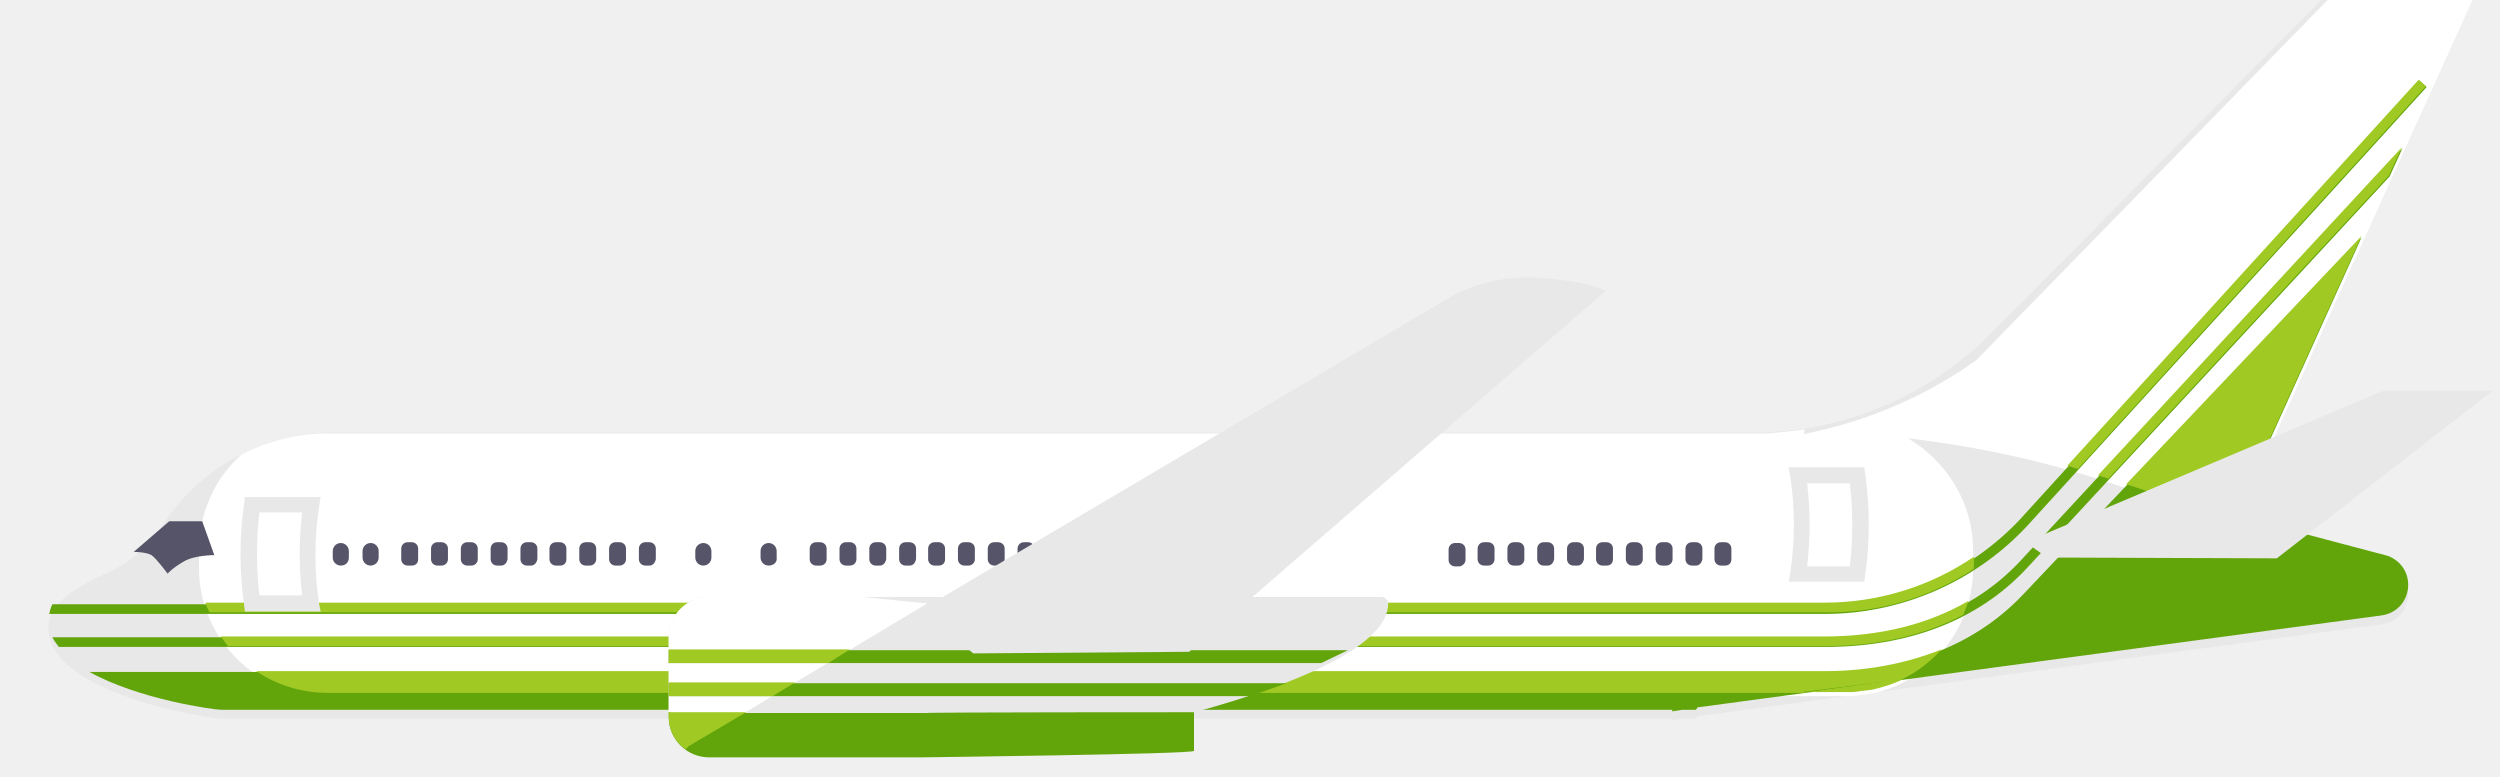
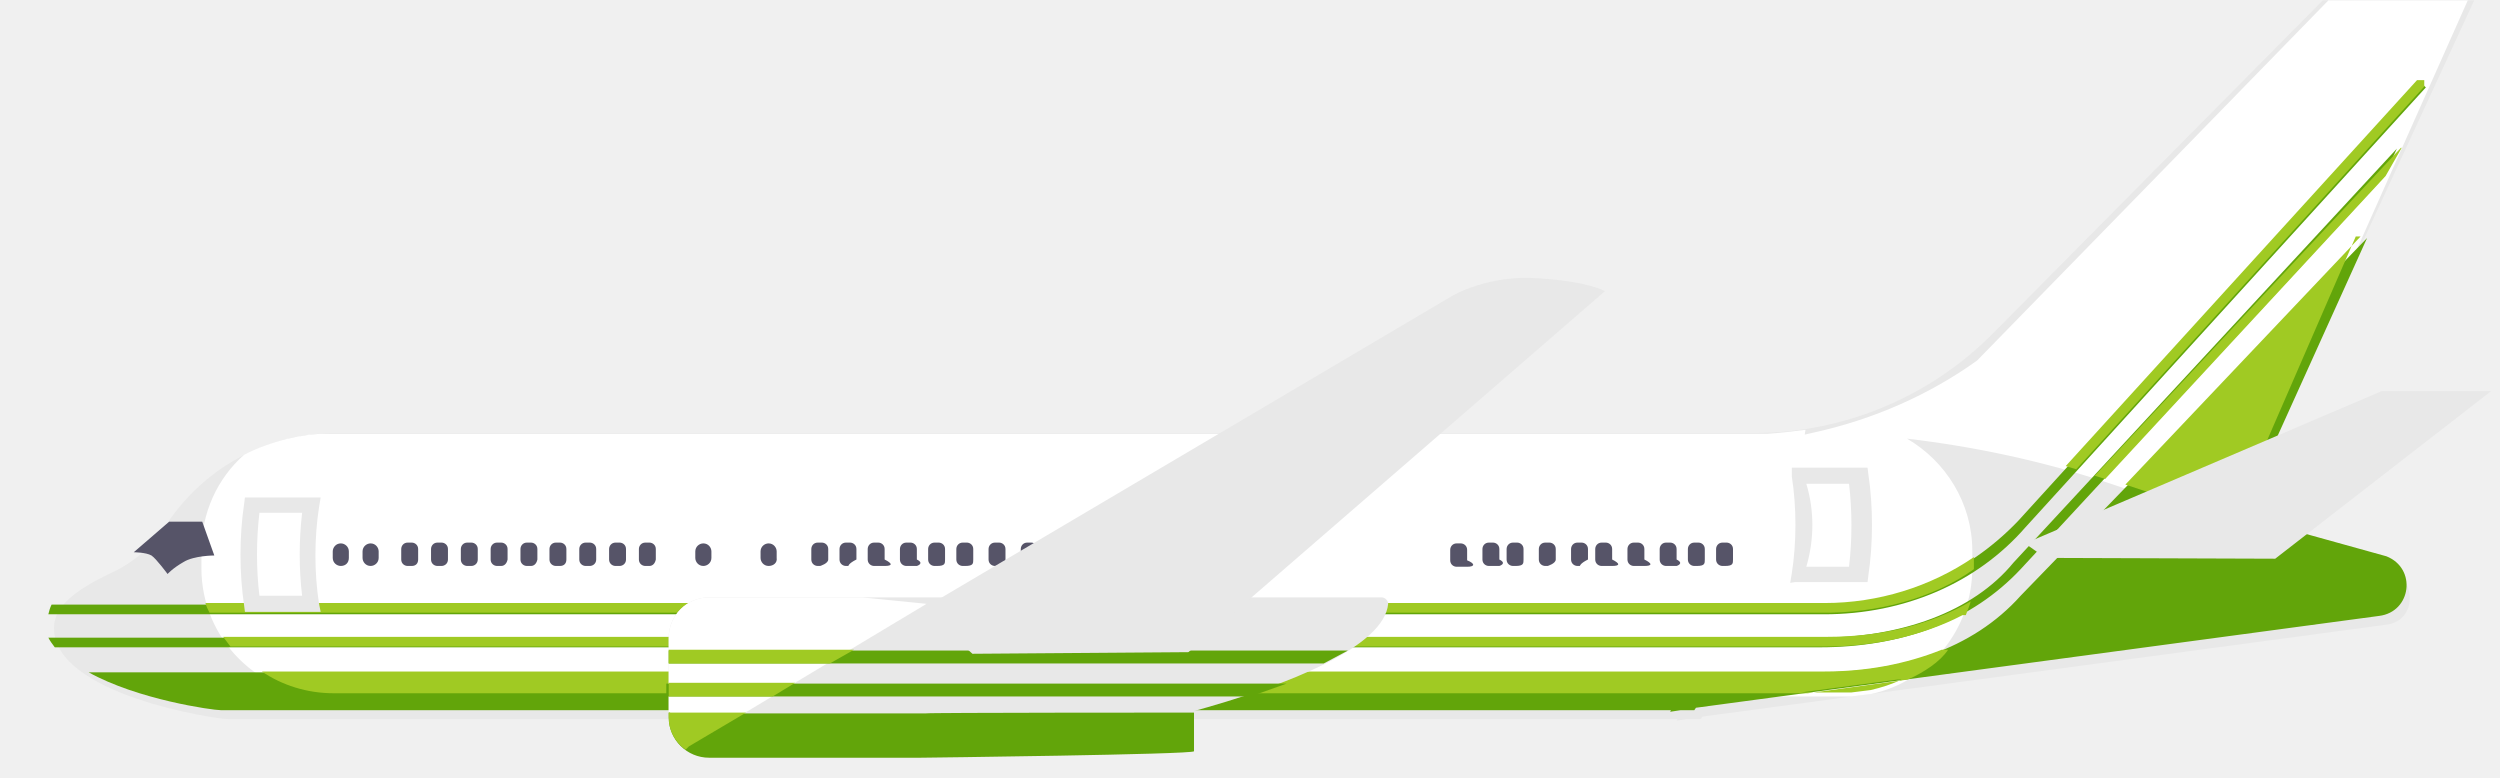
- <svg xmlns="http://www.w3.org/2000/svg" version="1.1" id="Layer_1" x="0px" y="0px" width="310.3px" height="96.4px" viewBox="0 0 310.3 96.4" enable-background="new 0 0 310.3 96.4" xml:space="preserve">
-   <path fill="#E8E8E8" d="M296.4,70.1l-18.9-5.1L306.9,0h-18.8l-40.9,41.3c-7.8,7.9-18.5,12.4-29.7,12.4H41.3  c-8.9,0-16.7,4.6-21.2,11.6c-1.7,2.6-4.2,4.7-7,5.9C8.7,73.2,6,75.2,6,77.9c0,8.3,20.1,11.3,21.5,11.3h180.1l-0.1,0.2l1.3-0.2h1.7  l0.2-0.3l84.8-11.4C299.5,77.1,300.2,71.6,296.4,70.1z" />
-   <path fill="none" d="M296.4,70.1l-18.9-5.1l-15.6-5.2c-8.1-2.7-16.5-4.5-25-5.5l-8.7-1l-0.8-0.9c-3.2,0.8-6.5,1.2-9.8,1.2H41.3  c-8.9,0-16.7,4.6-21.2,11.6c-1.7,2.6-4.2,4.7-7,5.9C8.7,73.2,6,75.2,6,77.9c0,8.3,20.1,11.3,21.5,11.3h180.1l-0.1,0.2l1.3-0.2h1.7  l0.2-0.3l84.8-11.4C299.5,77.1,300.2,71.6,296.4,70.1z" />
-   <path fill="#FFFFFF" d="M288.9,0c-6.7,6.9-43.6,44.7-43.6,44.7h0c-6,4.3-12.9,7.3-20.1,8.9l-1.3,0.3l0.1-0.6  c-1.6,0.2-3.2,0.4-4.8,0.5c0,0,0,0,0,0h-1.6H41.3c-0.5,0-0.9,0-1.4,0c0,0-0.1,0-0.1,0c-0.4,0-0.9,0.1-1.3,0.1c-0.1,0-0.1,0-0.2,0  C37.8,54,37.4,54,37,54.1c-0.1,0-0.1,0-0.2,0c-0.4,0.1-0.9,0.2-1.3,0.3c0,0-0.1,0-0.1,0c-1.9,0.5-3.7,1.1-5.4,2  c-3.3,2.9-5.3,7.2-5.3,11.9v2.2c0,8.8,7.2,15.9,15.9,15.9h188.4c0.3,0,0.6,0,0.9,0l2.4-0.3c7.2-1.5,12.6-8,12.6-15.6v-2.2  c0-5.9-3.3-11.1-8.1-13.9l0,0c8.5,1,16.9,2.8,25,5.5l15.6,5.2L306.9,0H288.9z" />
-   <path fill="#565468" d="M21,64.7h4.1l1.5,4.2c0,0-2.5,0-3.8,0.8c-1.4,0.8-2,1.5-2,1.5s-1.4-1.9-2-2.3c-0.7-0.4-2.2-0.4-2.2-0.4  L21,64.7z M43.3,69.2v-0.8c0-0.6-0.5-1-1-1l0,0c-0.6,0-1,0.5-1,1v0.8c0,0.6,0.5,1,1,1l0,0C42.9,70.2,43.3,69.8,43.3,69.2z   M80.6,70.2h-0.5c-0.4,0-0.8-0.3-0.8-0.8v-1.3c0-0.4,0.3-0.8,0.8-0.8h0.5c0.4,0,0.8,0.3,0.8,0.8v1.3C81.3,69.9,81,70.2,80.6,70.2z   M76.9,70.2h-0.5c-0.4,0-0.8-0.3-0.8-0.8v-1.3c0-0.4,0.3-0.8,0.8-0.8h0.5c0.4,0,0.8,0.3,0.8,0.8v1.3C77.7,69.9,77.3,70.2,76.9,70.2z   M73.2,70.2h-0.5c-0.4,0-0.8-0.3-0.8-0.8v-1.3c0-0.4,0.3-0.8,0.8-0.8h0.5c0.4,0,0.8,0.3,0.8,0.8v1.3C74,69.9,73.6,70.2,73.2,70.2z   M69.5,70.2H69c-0.4,0-0.8-0.3-0.8-0.8v-1.3c0-0.4,0.3-0.8,0.8-0.8h0.5c0.4,0,0.8,0.3,0.8,0.8v1.3C70.3,69.9,70,70.2,69.5,70.2z   M65.9,70.2h-0.5c-0.4,0-0.8-0.3-0.8-0.8v-1.3c0-0.4,0.3-0.8,0.8-0.8h0.5c0.4,0,0.8,0.3,0.8,0.8v1.3C66.6,69.9,66.3,70.2,65.9,70.2z   M62.2,70.2h-0.5c-0.4,0-0.8-0.3-0.8-0.8v-1.3c0-0.4,0.3-0.8,0.8-0.8h0.5c0.4,0,0.8,0.3,0.8,0.8v1.3C62.9,69.9,62.6,70.2,62.2,70.2z   M58.5,70.2H58c-0.4,0-0.8-0.3-0.8-0.8v-1.3c0-0.4,0.3-0.8,0.8-0.8h0.5c0.4,0,0.8,0.3,0.8,0.8v1.3C59.3,69.9,58.9,70.2,58.5,70.2z   M54.8,70.2h-0.5c-0.4,0-0.8-0.3-0.8-0.8v-1.3c0-0.4,0.3-0.8,0.8-0.8h0.5c0.4,0,0.8,0.3,0.8,0.8v1.3C55.6,69.9,55.2,70.2,54.8,70.2z   M51.1,70.2h-0.5c-0.4,0-0.8-0.3-0.8-0.8v-1.3c0-0.4,0.3-0.8,0.8-0.8h0.5c0.4,0,0.8,0.3,0.8,0.8v1.3C51.9,69.9,51.6,70.2,51.1,70.2z   M46,70.2L46,70.2c-0.6,0-1-0.5-1-1v-0.8c0-0.6,0.5-1,1-1l0,0c0.6,0,1,0.5,1,1v0.8C47,69.8,46.5,70.2,46,70.2z M95.4,70.2L95.4,70.2  c-0.6,0-1-0.5-1-1v-0.8c0-0.6,0.5-1,1-1l0,0c0.6,0,1,0.5,1,1v0.8C96.5,69.8,96,70.2,95.4,70.2z M131.2,70.2h-0.5  c-0.4,0-0.8-0.3-0.8-0.8v-1.3c0-0.4,0.3-0.8,0.8-0.8h0.5c0.4,0,0.8,0.3,0.8,0.8v1.3C132,69.9,131.7,70.2,131.2,70.2z M127.6,70.2  h-0.5c-0.4,0-0.8-0.3-0.8-0.8v-1.3c0-0.4,0.3-0.8,0.8-0.8h0.5c0.4,0,0.8,0.3,0.8,0.8v1.3C128.3,69.9,128,70.2,127.6,70.2z   M123.9,70.2h-0.5c-0.4,0-0.8-0.3-0.8-0.8v-1.3c0-0.4,0.3-0.8,0.8-0.8h0.5c0.4,0,0.8,0.3,0.8,0.8v1.3  C124.7,69.9,124.3,70.2,123.9,70.2z M120.2,70.2h-0.5c-0.4,0-0.8-0.3-0.8-0.8v-1.3c0-0.4,0.3-0.8,0.8-0.8h0.5c0.4,0,0.8,0.3,0.8,0.8  v1.3C121,69.9,120.6,70.2,120.2,70.2z M116.5,70.2H116c-0.4,0-0.8-0.3-0.8-0.8v-1.3c0-0.4,0.3-0.8,0.8-0.8h0.5  c0.4,0,0.8,0.3,0.8,0.8v1.3C117.3,69.9,117,70.2,116.5,70.2z M112.9,70.2h-0.5c-0.4,0-0.8-0.3-0.8-0.8v-1.3c0-0.4,0.3-0.8,0.8-0.8  h0.5c0.4,0,0.8,0.3,0.8,0.8v1.3C113.6,69.9,113.3,70.2,112.9,70.2z M109.2,70.2h-0.5c-0.4,0-0.8-0.3-0.8-0.8v-1.3  c0-0.4,0.3-0.8,0.8-0.8h0.5c0.4,0,0.8,0.3,0.8,0.8v1.3C109.9,69.9,109.6,70.2,109.2,70.2z M105.5,70.2H105c-0.4,0-0.8-0.3-0.8-0.8  v-1.3c0-0.4,0.3-0.8,0.8-0.8h0.5c0.4,0,0.8,0.3,0.8,0.8v1.3C106.3,69.9,105.9,70.2,105.5,70.2z M101.8,70.2h-0.5  c-0.4,0-0.8-0.3-0.8-0.8v-1.3c0-0.4,0.3-0.8,0.8-0.8h0.5c0.4,0,0.8,0.3,0.8,0.8v1.3C102.6,69.9,102.2,70.2,101.8,70.2z M87.3,70.2  L87.3,70.2c-0.6,0-1-0.5-1-1v-0.8c0-0.6,0.5-1,1-1l0,0c0.6,0,1,0.5,1,1v0.8C88.3,69.8,87.8,70.2,87.3,70.2z M214.1,70.2h-0.5  c-0.4,0-0.8-0.3-0.8-0.8v-1.3c0-0.4,0.3-0.8,0.8-0.8h0.5c0.4,0,0.8,0.3,0.8,0.8v1.3C214.9,69.9,214.6,70.2,214.1,70.2z M210.5,70.2  H210c-0.4,0-0.8-0.3-0.8-0.8v-1.3c0-0.4,0.3-0.8,0.8-0.8h0.5c0.4,0,0.8,0.3,0.8,0.8v1.3C211.2,69.9,210.9,70.2,210.5,70.2z   M206.8,70.2h-0.5c-0.4,0-0.8-0.3-0.8-0.8v-1.3c0-0.4,0.3-0.8,0.8-0.8h0.5c0.4,0,0.8,0.3,0.8,0.8v1.3  C207.6,69.9,207.2,70.2,206.8,70.2z M203.1,70.2h-0.5c-0.4,0-0.8-0.3-0.8-0.8v-1.3c0-0.4,0.3-0.8,0.8-0.8h0.5c0.4,0,0.8,0.3,0.8,0.8  v1.3C203.9,69.9,203.5,70.2,203.1,70.2z M199.4,70.2h-0.5c-0.4,0-0.8-0.3-0.8-0.8v-1.3c0-0.4,0.3-0.8,0.8-0.8h0.5  c0.4,0,0.8,0.3,0.8,0.8v1.3C200.2,69.9,199.9,70.2,199.4,70.2z M195.8,70.2h-0.5c-0.4,0-0.8-0.3-0.8-0.8v-1.3c0-0.4,0.3-0.8,0.8-0.8  h0.5c0.4,0,0.8,0.3,0.8,0.8v1.3C196.5,69.9,196.2,70.2,195.8,70.2z M192.1,70.2h-0.5c-0.4,0-0.8-0.3-0.8-0.8v-1.3  c0-0.4,0.3-0.8,0.8-0.8h0.5c0.4,0,0.8,0.3,0.8,0.8v1.3C192.8,69.9,192.5,70.2,192.1,70.2z M188.4,70.2h-0.5c-0.4,0-0.8-0.3-0.8-0.8  v-1.3c0-0.4,0.3-0.8,0.8-0.8h0.5c0.4,0,0.8,0.3,0.8,0.8v1.3C189.2,69.9,188.8,70.2,188.4,70.2z M184.7,70.2h-0.5  c-0.4,0-0.8-0.3-0.8-0.8v-1.3c0-0.4,0.3-0.8,0.8-0.8h0.5c0.4,0,0.8,0.3,0.8,0.8v1.3C185.5,69.9,185.1,70.2,184.7,70.2z M181.1,70.3  h-0.5c-0.4,0-0.8-0.3-0.8-0.8v-1.3c0-0.4,0.3-0.8,0.8-0.8h0.5c0.4,0,0.8,0.3,0.8,0.8v1.3C181.9,69.9,181.5,70.3,181.1,70.3z" />
-   <path fill="#62A50A" d="M226.5,76.2H6.1c0.1-0.4,0.2-0.8,0.4-1.2h220c9.1,0,17.8-3.8,24.1-10.4l49.7-54.6l0.9,0.8l-49.7,54.6  C245,72.3,235.9,76.2,226.5,76.2z M226.5,79.1H6.5c0.2,0.4,0.5,0.8,0.8,1.2h219.2c10.4,0,19-3.3,25-9.7l45.1-48.7l1.6-3.5  l-47.6,51.4C244.8,75.9,236.5,79.1,226.5,79.1z M226.5,83.4H11.1c6.1,3.4,15.4,4.7,16.4,4.7h180.1l-0.1,0.2l1.3-0.2h1.7l0.2-0.3  l84.8-11.4c4-0.5,4.7-5.9,0.9-7.4L277.5,64l15.6-34.5L251,73.9C244.6,80.6,235.7,83.4,226.5,83.4z" />
-   <path fill="#A0CA23" d="M236.2,84.3c-1.2,0.6-2.5,1-3.8,1.3l-2.4,0.3c-0.3,0-0.6,0-0.9,0h-5.4L236.2,84.3z M245,70.6  c0-0.2,0-0.4,0-0.6v-0.9c-5.4,3.7-11.9,5.7-18.5,5.7h-201c0.1,0.4,0.3,0.8,0.5,1.2h200.5C233.1,76.1,239.5,74.2,245,70.6z   M300.2,9.9l-43.6,47.9c0.4,0.1,0.9,0.3,1.3,0.4l43.2-47.5L300.2,9.9z M243.7,76.3c0.2-0.6,0.5-1.2,0.6-1.7c-5,2.9-11,4.4-17.9,4.4  h-199c0.3,0.4,0.6,0.8,0.9,1.2h198.1C233,80.2,238.8,78.9,243.7,76.3z M298.1,18.3L260.4,59c0.4,0.1,0.9,0.3,1.3,0.4l34.8-37.6  L298.1,18.3z M293.1,29.3l-29.2,30.8l13.6,4.5l0.3-0.7l-0.3-0.1L293.1,29.3z M241,80.6c-4.5,1.8-9.4,2.7-14.5,2.7H31.8  c2.5,1.7,5.6,2.7,8.9,2.7h183l12.4-1.7C238,83.4,239.6,82.1,241,80.6z" />
-   <path fill="none" d="M114.3,74.1h-7.2l8,0.8C115.1,74.5,114.8,74.1,114.3,74.1z" />
-   <path fill="#E8E8E8" d="M116.5,94H88c-2.8,0-5-2.3-5-5v-9.9c0-2.8,2.3-5,5-5h83.5c0.4,0,0.8,0.4,0.8,0.8v0  C172.3,85.4,127,94,116.5,94z" />
-   <path fill="none" d="M85.4,92.6L85,93c0.8,0.6,1.8,1,3,1h26.3c0.4,0,0.8-0.4,0.8-0.8V74.9L85.4,92.6z" />
-   <path fill="#FFFFFF" d="M115.1,74.9l-8-0.8H88c-2.8,0-5,2.3-5,5V89c0,1.6,0.8,3.1,2.1,4l0.4-0.4L115.1,74.9z" />
-   <path fill="#62A50A" d="M164,82.3H83v-1.6h84.3L164,82.3z M83,86.4h72.2l4.5-1.6H83V86.4z M83.2,88.4H83V89c0,2.8,2.3,5,5,5h26.3  c0.4,0,33.9-0.4,33.9-0.8v-4.8c-0.1,0-33.3,0-33.3,0.1H83.2z" />
-   <polygon fill="none" points="83,88.4 83.2,88.4 92.5,88.4 95.9,86.4 83,86.4 " />
-   <polygon fill="none" points="83,84.7 98.7,84.7 102.8,82.3 83,82.3 " />
-   <path fill="none" d="M105.5,80.6l9.6-5.7l-8-0.8H88c-2.8,0-5,2.3-5,5v1.5H105.5z" />
-   <polygon fill="#A0CA23" points="83,82.3 102.8,82.3 105.5,80.6 83,80.6 " />
-   <polygon fill="#A0CA23" points="83,86.4 95.9,86.4 98.7,84.7 83,84.7 " />
-   <path fill="#A0CA23" d="M83,88.4V89c0,1.6,0.8,3.1,2.1,4l0.4-0.4l7.1-4.2h-9.3H83z" />
-   <path fill="none" d="M83,88.4h0.3h31.7c0,0,0.1-0.1,0.2-0.1v-2H83V88.4z" />
-   <path fill="#E8E8E8" d="M39.8,75.9h-9.4l-0.1-0.8c-0.6-4-0.6-8.6,0-12.6l0.1-0.8h9.4l-0.2,1.2c-0.6,3.8-0.6,8.2,0,12L39.8,75.9z   M32.2,73.9h5.3c-0.4-3.3-0.4-6.9,0-10.3h-5.3C31.8,67,31.8,70.6,32.2,73.9z M222,72.3l0.2-1.2c0.6-3.8,0.6-8.2,0-12L222,58h9.4  l0.1,0.8c0.6,4,0.6,8.6,0,12.6l-0.1,0.8H222z M224.3,70.3h5.3c0.4-3.3,0.4-7,0-10.3h-5.3C224.7,63.3,224.7,66.9,224.3,70.3z   M114.3,75.7l66-39c0,0,4.5-2.7,10.8-2.2c6.3,0.4,8.2,1.6,8.2,1.6l-51.7,44.8l-26.8,0.2L114.3,75.7z M251.4,67.3l2.7,1.9l28.5,0.1  l26.8-20.8h-13.6L251.4,67.3z" />
-   <path fill="none" d="M307.7,49.8l-11.9-1.3h13.6L307.7,49.8z M181.3,36.2h17.9l0.2-0.1c0,0-1.8-1.2-8.2-1.6  C186.5,34.2,182.9,35.5,181.3,36.2z" />
+ <svg xmlns="http://www.w3.org/2000/svg" xml:space="preserve" height="96.4px" viewBox="0 0 310.3 96.4" width="310px" version="1.1" y="0px" x="0px" enable-background="new 0 0 310.3 96.4">
+   <path d="m296 70.1l-18.9-5.1 30-65h-18.8l-40.9 41.3c-7.8 7.9-18.5 12.4-29.7 12.4h-176c-8.9 0-16.7 4.6-21.2 11.6-1.7 2.6-4.2 4.7-7 5.9-4.1 2-6.8 4-6.8 6.7 0 8.3 20.1 11.3 21.5 11.3h180l-0.1 0.2 1.3-0.2h1.7l0.2-0.3 84.8-11.4c4-0.4 4-5.9 0-7.4z" fill="#E8E8E8" />
+   <path d="m296 70.1l-18.9-5.1-15.6-5.2c-8.1-2.7-16.5-4.5-25-5.5l-8.7-1-0.8-0.9c-3.2 0.8-6.5 1.2-9.8 1.2h-175c-8.9 0-16.7 4.6-21.2 11.6-1.7 2.6-4.2 4.7-7 5.9-4.1 2.1-6.8 4.1-6.8 6.8 0 8.3 20.1 11.3 21.5 11.3h180l-0.1 0.2 1.3-0.2h1.7l0.2-0.3 84.8-11.4c4-0.4 4-5.9 0-7.4z" fill="none" />
+   <path d="m289 0c-6.7 6.9-43.6 44.7-43.6 44.7-6 4.3-12.9 7.3-20.1 8.9l-1.3 0.3 0.1-0.6c-1.6 0.2-3.2 0.4-4.8 0.5h-178-1.4-0.1c-0.4 0-0.9 0.1-1.3 0.1h-0.2c-0.2 0.1-0.6 0.1-1 0.2h-0.2c-0.4 0.1-0.9 0.2-1.3 0.3h-0.1c-1.9 0.5-3.7 1.1-5.4 2-3.3 2.9-5.3 7.2-5.3 11.9v2.2c0 8.8 7.2 15.9 15.9 15.9h188 0.9l2.4-0.3c7.2-1.5 12.6-8 12.6-15.6v-2.2c0-5.9-3.3-11.1-8.1-13.9 8.5 1 16.9 2.8 25 5.5l15.6 5.2 29-65.1h-18z" fill="#fff" />
+   <path d="m21 64.7h4.1l1.5 4.2s-2.5 0-3.8 0.8c-1.4 0.8-2 1.5-2 1.5s-1.4-1.9-2-2.3c-0.7-0.4-2.2-0.4-2.2-0.4l4.4-3.8zm22.3 4.5v-0.8c0-0.6-0.5-1-1-1-0.6 0-1 0.5-1 1v0.8c0 0.6 0.5 1 1 1 0.6 0 1-0.4 1-1zm37.3 1h-0.5c-0.4 0-0.8-0.3-0.8-0.8v-1.3c0-0.4 0.3-0.8 0.8-0.8h0.5c0.4 0 0.8 0.3 0.8 0.8v1.3c-0.1 0.5-0.4 0.8-0.8 0.8zm-3.7 0h-0.5c-0.4 0-0.8-0.3-0.8-0.8v-1.3c0-0.4 0.3-0.8 0.8-0.8h0.5c0.4 0 0.8 0.3 0.8 0.8v1.3c0 0.5-0.4 0.8-0.8 0.8zm-3.7 0h-0.5c-0.4 0-0.8-0.3-0.8-0.8v-1.3c0-0.4 0.3-0.8 0.8-0.8h0.5c0.4 0 0.8 0.3 0.8 0.8v1.3c0 0.5-0.4 0.8-0.8 0.8zm-3.7 0h-0.5c-0.4 0-0.8-0.3-0.8-0.8v-1.3c0-0.4 0.3-0.8 0.8-0.8h0.5c0.4 0 0.8 0.3 0.8 0.8v1.3c0 0.5-0.3 0.8-0.8 0.8zm-3.6 0h-0.5c-0.4 0-0.8-0.3-0.8-0.8v-1.3c0-0.4 0.3-0.8 0.8-0.8h0.5c0.4 0 0.8 0.3 0.8 0.8v1.3c-0.1 0.5-0.4 0.8-0.8 0.8zm-3.7 0h-0.5c-0.4 0-0.8-0.3-0.8-0.8v-1.3c0-0.4 0.3-0.8 0.8-0.8h0.5c0.4 0 0.8 0.3 0.8 0.8v1.3c-0.1 0.5-0.4 0.8-0.8 0.8zm-3.7 0h-0.5c-0.4 0-0.8-0.3-0.8-0.8v-1.3c0-0.4 0.3-0.8 0.8-0.8h0.5c0.4 0 0.8 0.3 0.8 0.8v1.3c0 0.5-0.4 0.8-0.8 0.8zm-3.7 0h-0.5c-0.4 0-0.8-0.3-0.8-0.8v-1.3c0-0.4 0.3-0.8 0.8-0.8h0.5c0.4 0 0.8 0.3 0.8 0.8v1.3c0 0.5-0.4 0.8-0.8 0.8zm-3.7 0h-0.5c-0.4 0-0.8-0.3-0.8-0.8v-1.3c0-0.4 0.3-0.8 0.8-0.8h0.5c0.4 0 0.8 0.3 0.8 0.8v1.3c0 0.5-0.3 0.8-0.8 0.8zm-5.1 0c-0.6 0-1-0.5-1-1v-0.8c0-0.6 0.5-1 1-1 0.6 0 1 0.5 1 1v0.8c0 0.6-0.5 1-1 1zm49.4 0c-0.6 0-1-0.5-1-1v-0.8c0-0.6 0.5-1 1-1 0.6 0 1 0.5 1 1v0.8c0.1 0.6-0.4 1-1 1zm35.6 0h-0.5c-0.4 0-0.8-0.3-0.8-0.8v-1.3c0-0.4 0.3-0.8 0.8-0.8h0.5c0.4 0 0.8 0.3 0.8 0.8v1.3c1 0.5 1 0.8 0 0.8zm-3 0h-0.5c-0.4 0-0.8-0.3-0.8-0.8v-1.3c0-0.4 0.3-0.8 0.8-0.8h0.5c0.4 0 0.8 0.3 0.8 0.8v1.3c-1 0.5-1 0.8-1 0.8zm-4 0h-0.5c-0.4 0-0.8-0.3-0.8-0.8v-1.3c0-0.4 0.3-0.8 0.8-0.8h0.5c0.4 0 0.8 0.3 0.8 0.8v1.3c0 0.5-1 0.8-1 0.8zm-4 0h-0.5c-0.4 0-0.8-0.3-0.8-0.8v-1.3c0-0.4 0.3-0.8 0.8-0.8h0.5c0.4 0 0.8 0.3 0.8 0.8v1.3c0 0.5 0 0.8-1 0.8zm-4 0c-0.4 0-0.8-0.3-0.8-0.8v-1.3c0-0.4 0.3-0.8 0.8-0.8h0.5c0.4 0 0.8 0.3 0.8 0.8v1.3c0 0.5 0 0.8-1 0.8zm-3 0h-0.5c-0.4 0-0.8-0.3-0.8-0.8v-1.3c0-0.4 0.3-0.8 0.8-0.8h0.5c0.4 0 0.8 0.3 0.8 0.8v1.3c1 0.5 0 0.8 0 0.8zm-4 0h-0.5c-0.4 0-0.8-0.3-0.8-0.8v-1.3c0-0.4 0.3-0.8 0.8-0.8h0.5c0.4 0 0.8 0.3 0.8 0.8v1.3c1 0.5 1 0.8 0 0.8zm-3 0h-1c-0.4 0-0.8-0.3-0.8-0.8v-1.3c0-0.4 0.3-0.8 0.8-0.8h0.5c0.4 0 0.8 0.3 0.8 0.8v1.3c-1 0.5-1 0.8-1 0.8zm-4 0h-0.5c-0.4 0-0.8-0.3-0.8-0.8v-1.3c0-0.4 0.3-0.8 0.8-0.8h0.5c0.4 0 0.8 0.3 0.8 0.8v1.3c0 0.5-1 0.8-1 0.8zm-14.7 0c-0.6 0-1-0.5-1-1v-0.8c0-0.6 0.5-1 1-1 0.6 0 1 0.5 1 1v0.8c0 0.6-0.5 1-1 1zm127 0h-0.5c-0.4 0-0.8-0.3-0.8-0.8v-1.3c0-0.4 0.3-0.8 0.8-0.8h0.5c0.4 0 0.8 0.3 0.8 0.8v1.3c0 0.5 0 0.8-1 0.8zm-4 0c-0.4 0-0.8-0.3-0.8-0.8v-1.3c0-0.4 0.3-0.8 0.8-0.8h0.5c0.4 0 0.8 0.3 0.8 0.8v1.3c0 0.5 0 0.8-1 0.8zm-3 0h-0.5c-0.4 0-0.8-0.3-0.8-0.8v-1.3c0-0.4 0.3-0.8 0.8-0.8h0.5c0.4 0 0.8 0.3 0.8 0.8v1.3c1 0.5 0 0.8 0 0.8zm-4 0h-0.5c-0.4 0-0.8-0.3-0.8-0.8v-1.3c0-0.4 0.3-0.8 0.8-0.8h0.5c0.4 0 0.8 0.3 0.8 0.8v1.3c1 0.5 1 0.8 0 0.8zm-4 0h-0.5c-0.4 0-0.8-0.3-0.8-0.8v-1.3c0-0.4 0.3-0.8 0.8-0.8h0.5c0.4 0 0.8 0.3 0.8 0.8v1.3c1 0.5 1 0.8 0 0.8zm-3 0h-0.5c-0.4 0-0.8-0.3-0.8-0.8v-1.3c0-0.4 0.3-0.8 0.8-0.8h0.5c0.4 0 0.8 0.3 0.8 0.8v1.3c-1 0.5-1 0.8-1 0.8zm-4 0h-0.5c-0.4 0-0.8-0.3-0.8-0.8v-1.3c0-0.4 0.3-0.8 0.8-0.8h0.5c0.4 0 0.8 0.3 0.8 0.8v1.3c0 0.5-1 0.8-1 0.8zm-4 0h-0.5c-0.4 0-0.8-0.3-0.8-0.8v-1.3c0-0.4 0.3-0.8 0.8-0.8h0.5c0.4 0 0.8 0.3 0.8 0.8v1.3c0 0.5 0 0.8-1 0.8zm-3 0h-0.5c-0.4 0-0.8-0.3-0.8-0.8v-1.3c0-0.4 0.3-0.8 0.8-0.8h0.5c0.4 0 0.8 0.3 0.8 0.8v1.3c1 0.5 0 0.8 0 0.8zm-4 0.1h-0.5c-0.4 0-0.8-0.3-0.8-0.8v-1.3c0-0.4 0.3-0.8 0.8-0.8h0.5c0.4 0 0.8 0.3 0.8 0.8v1.3c1 0.4 1 0.8 0 0.8z" fill="#565468" />
+   <path d="m226 76.2h-220c0.1-0.4 0.2-0.8 0.4-1.2h220c9.1 0 17.8-3.8 24.1-10.4l49.7-54.6 0.9 0.8-49.7 54.6c-6 6.9-15 10.8-25 10.8zm0 2.9h-220c0.2 0.4 0.5 0.8 0.8 1.2h219c10.4 0 19-3.3 25-9.7l45.1-48.7 1.6-3.5-47.6 51.4c-5 6.1-14 9.3-24 9.3zm0 4.3h-215c6.1 3.4 15.4 4.7 16.4 4.7h180l-0.1 0.2 1.3-0.2h1.7l0.2-0.3 84.8-11.4c4-0.5 4.7-5.9 0.9-7.4l-18-5 15.6-34.5-43 44.4c-6 6.7-15 9.5-25 9.5z" fill="#62A50A" />
+   <path d="m236 84.3c-1.2 0.6-2.5 1-3.8 1.3l-2.4 0.3h-0.9-5.4l12-1.6zm9-13.7v-0.6-0.9c-5.4 3.7-11.9 5.7-18.5 5.7h-201c0.1 0.4 0.3 0.8 0.5 1.2h200c7 0.1 14-1.8 19-5.4zm55-60.7l-43.6 47.9c0.4 0.1 0.9 0.3 1.3 0.4l43.2-47.5v-0.8zm-56 66.4c0.2-0.6 0.5-1.2 0.6-1.7-5 2.9-11 4.4-17.9 4.4h-199c0.3 0.4 0.6 0.8 0.9 1.2h198c6 0 12-1.3 17-3.9zm54-58l-38 40.7c0.4 0.1 0.9 0.3 1.3 0.4l34.8-37.6 2-3.5zm-5 11l-29.2 30.8 13.6 4.5 0.3-0.7-0.3-0.1 15-34.5zm-52 51.3c-4.5 1.8-9.4 2.7-14.5 2.7h-194c2.5 1.7 5.6 2.7 8.9 2.7h183l12.4-1.7c2-0.9 4-2.2 5-3.7z" fill="#A0CA23" />
+   <path d="m114 74.1h-7.2l8 0.8c0-0.4 0-0.8-1-0.8z" fill="none" />
+   <path d="m116 94h-28c-2.8 0-5-2.3-5-5v-9.9c0-2.8 2.3-5 5-5h83.5c0.4 0 0.8 0.4 0.8 0.8-1 10.5-46 19.1-57 19.1z" fill="#E8E8E8" />
+   <path d="m85.4 92.6l-0.4 0.4c0.8 0.6 1.8 1 3 1h26.3c0.4 0 0.8-0.4 0.8-0.8v-18.3l-29.6 17.7z" fill="none" />
+   <path d="m115 74.9l-8-0.8h-19c-2.8 0-5 2.3-5 5v9.9c0 1.6 0.8 3.1 2.1 4l0.4-0.4 29.5-17.7z" fill="#fff" />
+   <path d="m164 82.3h-81v-1.6h84.3l-3 1.6zm-81 4.1h72.2l4.5-1.6h-77v1.6zm0.2 2h-0.2v0.6c0 2.8 2.3 5 5 5h26.3c0.4 0 33.9-0.4 33.9-0.8v-4.8c-0.1 0-33.3 0-33.3 0.1h-31.8z" fill="#62A50A" />
+   <polygon points="83 88.4 83.2 88.4 92.5 88.4 95.9 86.4 83 86.4" fill="none" />
+   <polygon points="83 84.7 98.7 84.7 103 82.3 83 82.3" fill="none" />
+   <path d="m106 80.6l9.6-5.7-8-0.8h-20c-2.8 0-5 2.3-5 5v1.5h23z" fill="none" />
+   <polygon points="83 82.3 103 82.3 106 80.6 83 80.6" fill="#A0CA23" />
+   <polygon points="83 86.4 95.9 86.4 98.7 84.7 83 84.7" fill="#A0CA23" />
+   <path d="m83 88.4v0.6c0 1.6 0.8 3.1 2.1 4l0.4-0.4 7.1-4.2h-9.6z" fill="#A0CA23" />
+   <path d="m83 88.4h32s0.1-0.1 0.2-0.1v-2h-32v2.1z" fill="none" />
+   <path d="m39.8 75.9h-9.4l-0.1-0.8c-0.6-4-0.6-8.6 0-12.6l0.1-0.8h9.4l-0.2 1.2c-0.6 3.8-0.6 8.2 0 12l0.2 1zm-7.6-2h5.3c-0.4-3.3-0.4-6.9 0-10.3h-5.3c-0.4 3.4-0.4 7 0 10.3zm190-1.6l0.2-1.2c0.6-3.8 0.6-8.2 0-12v-1.1h9.4l0.1 0.8c0.6 4 0.6 8.6 0 12.6l-0.1 0.8h-9zm2-2h5.3c0.4-3.3 0.4-7 0-10.3h-5.3c1 3.3 1 6.9 0 10.3zm-110 5.4l66-39s4.5-2.7 10.8-2.2c6.3 0.4 8.2 1.6 8.2 1.6l-51.7 44.8-26.8 0.2-6-5.4zm137-8.4l2.7 1.9 28.5 0.1 26.8-20.8h-13.6l-44 18.8z" fill="#E8E8E8" />
+   <path d="m308 49.8l-11.9-1.3h13.6l-2 1.3zm-127-13.6h17.9l0.2-0.1s-1.8-1.2-8.2-1.6c-5-0.3-8 1-10 1.7z" fill="none" />
</svg>
